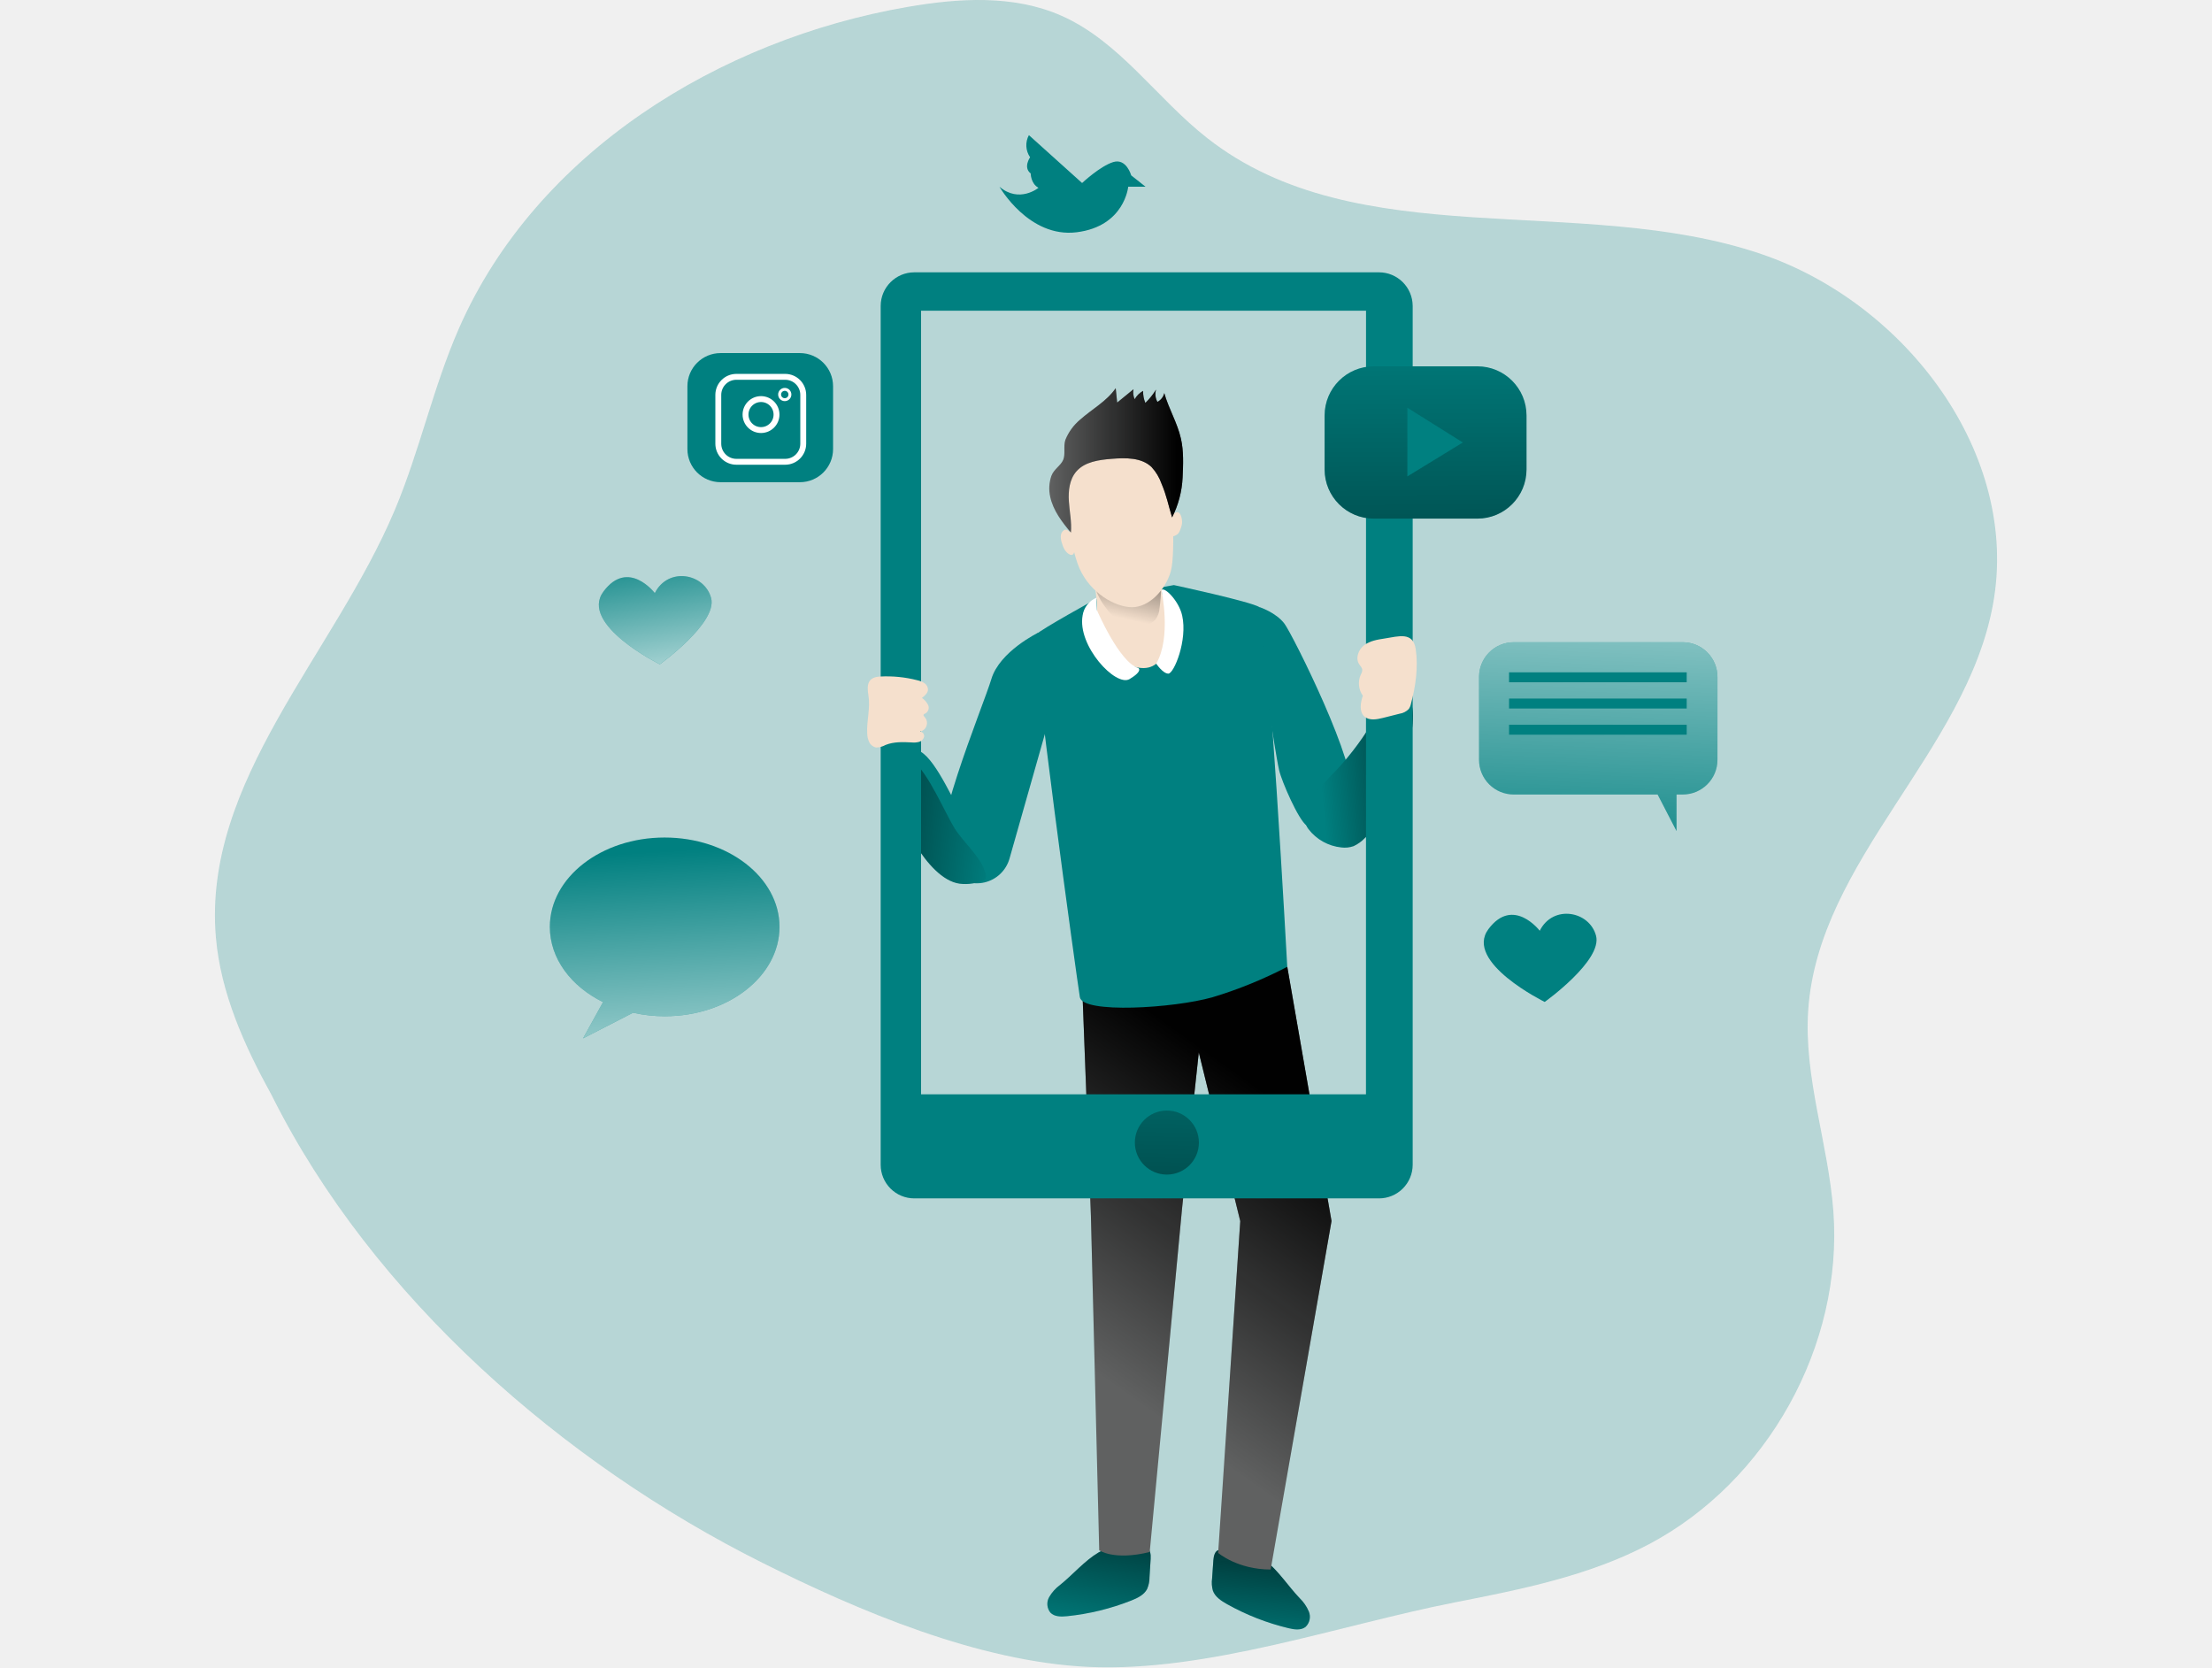
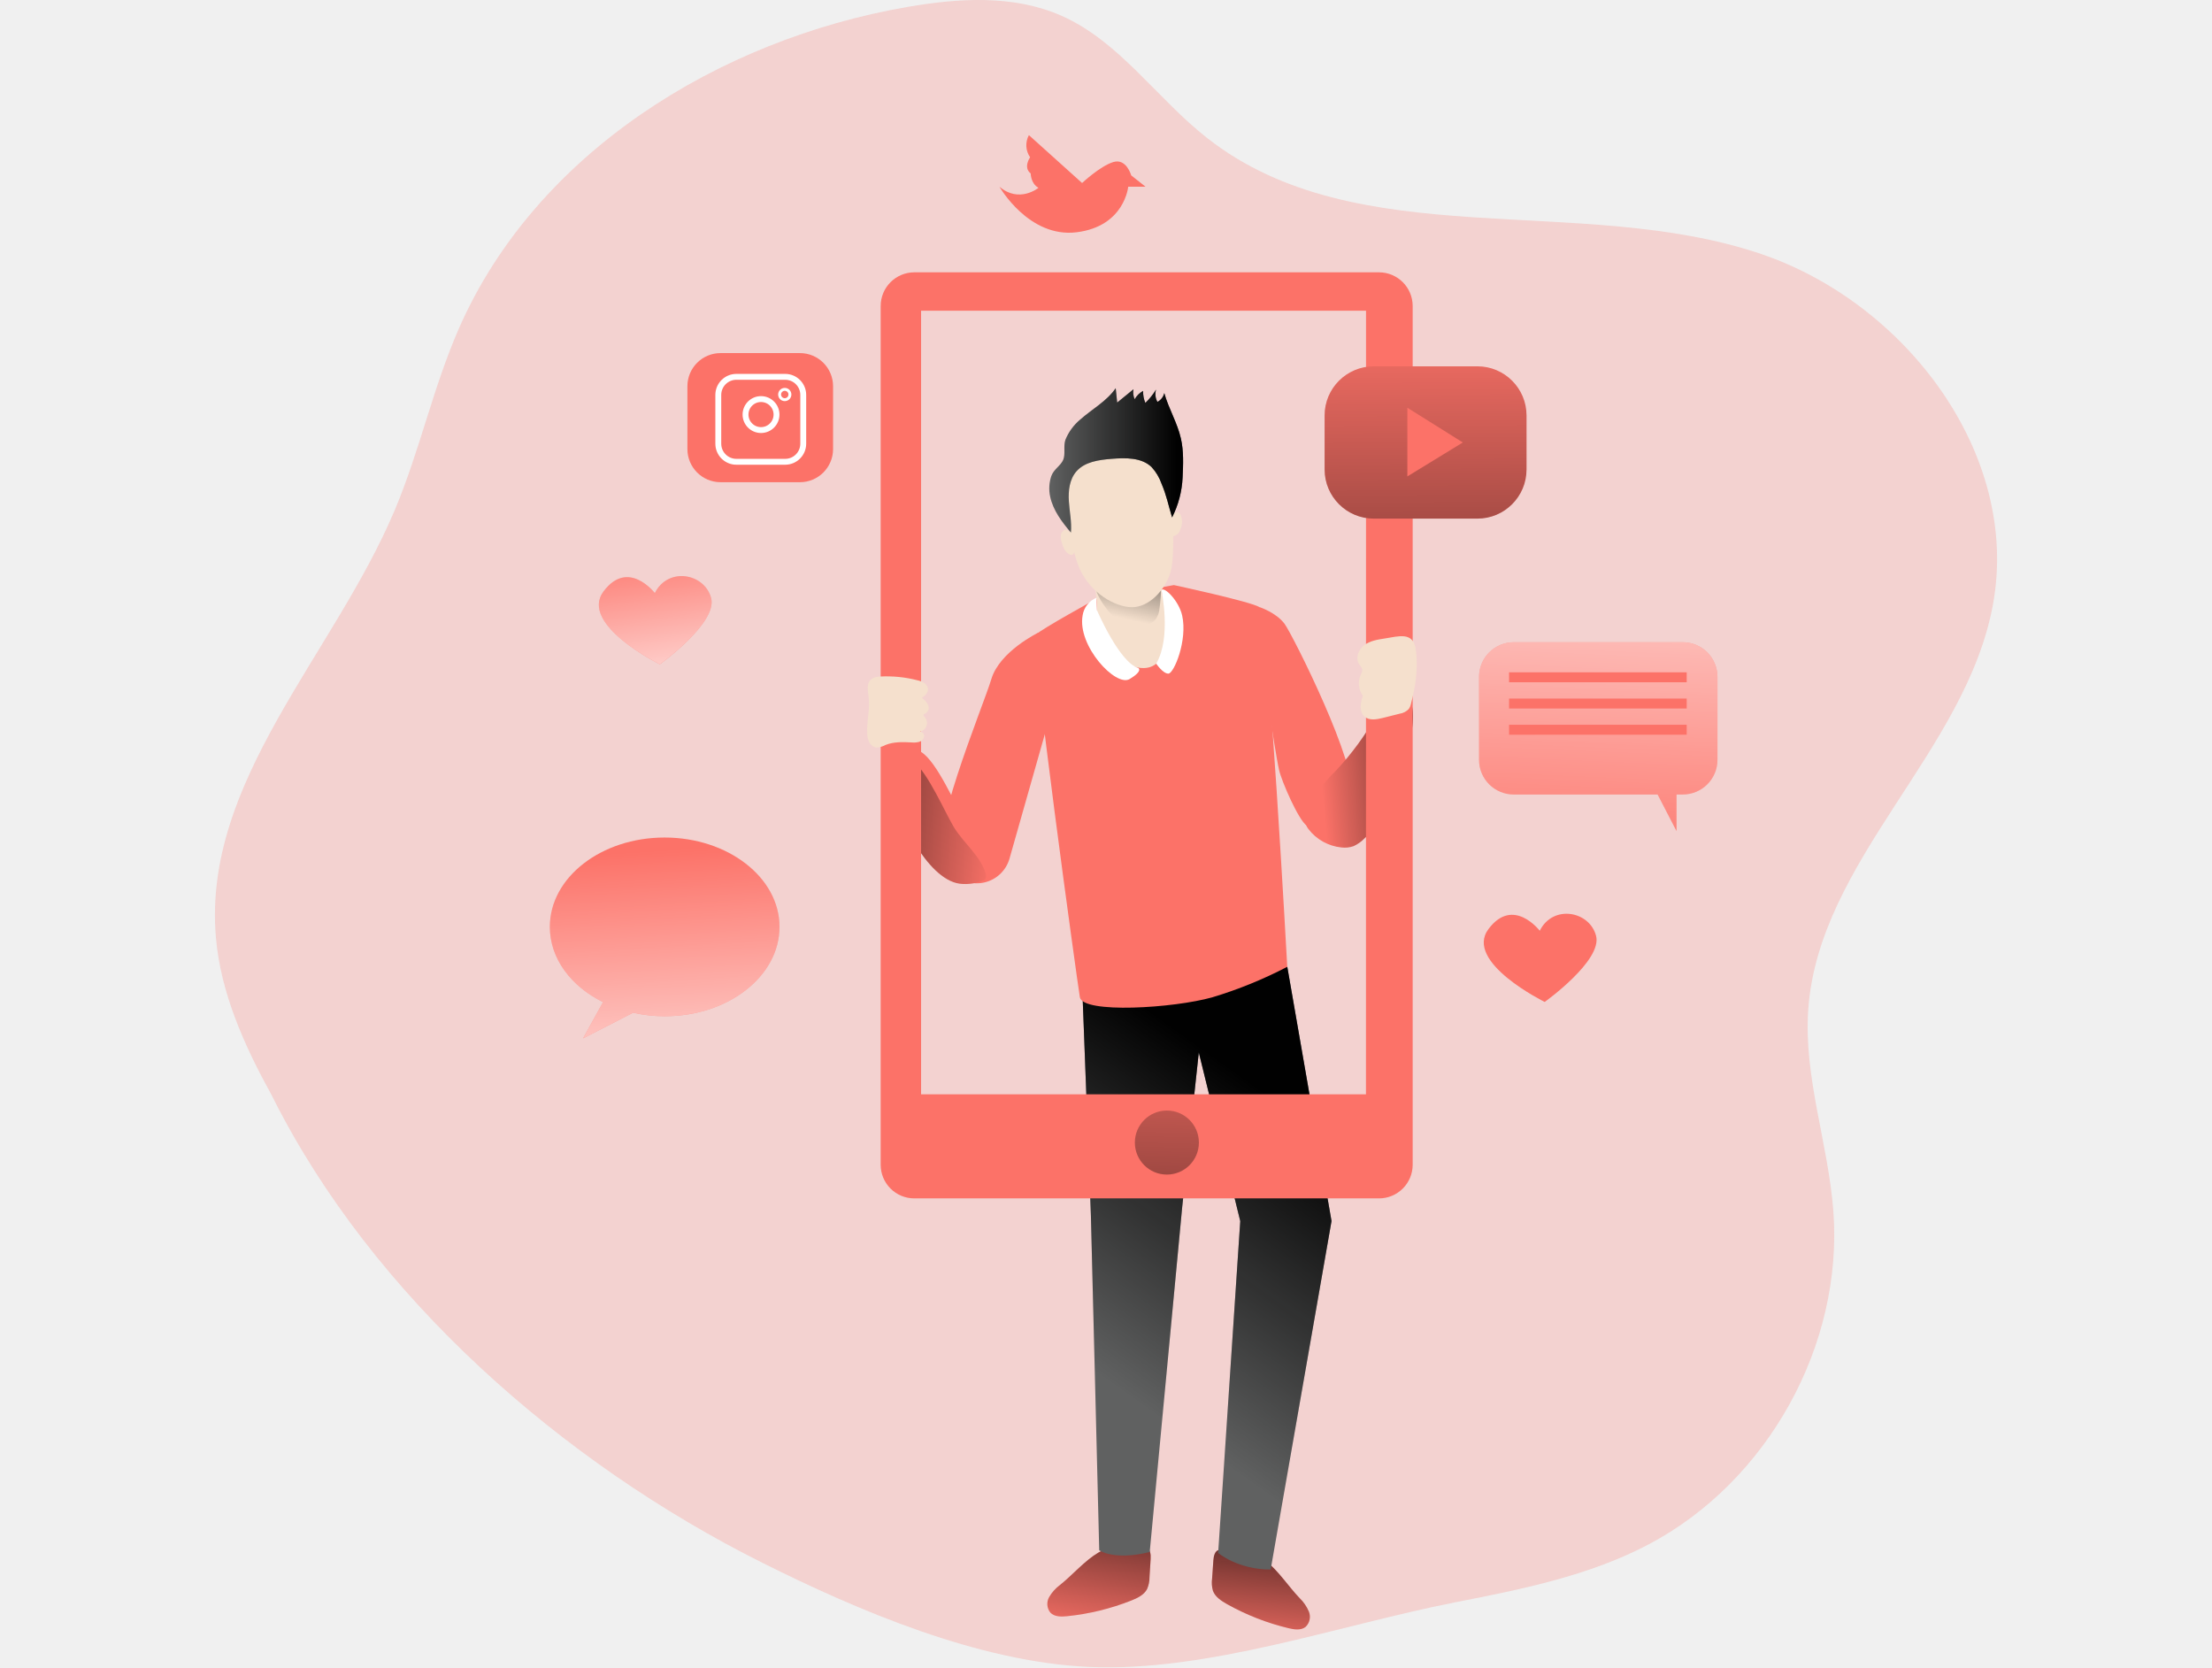
<svg xmlns="http://www.w3.org/2000/svg" xmlns:xlink="http://www.w3.org/1999/xlink" id="Layer_1" data-name="Layer 1" viewBox="0 0 536.1 501.44" width="406" height="306" class="illustration styles_illustrationTablet__1DWOa">
  <defs>
    <linearGradient id="linear-gradient" x1="330.13" y1="500.98" x2="341.33" y2="436.77" gradientUnits="userSpaceOnUse">
      <stop offset="0" stop-color="#010101" stop-opacity="0" />
      <stop offset="0.95" stop-color="#010101" />
    </linearGradient>
    <linearGradient id="linear-gradient-2" x1="379.81" y1="505.74" x2="385.28" y2="448.5" xlink:href="#linear-gradient" />
    <linearGradient id="linear-gradient-3" x1="335.24" y1="423.36" x2="395.29" y2="338.95" xlink:href="#linear-gradient" />
    <linearGradient id="linear-gradient-4" x1="399.4" y1="240.96" x2="450.75" y2="236.18" xlink:href="#linear-gradient" />
    <linearGradient id="linear-gradient-5" x1="303.16" y1="257.76" x2="228.22" y2="248.06" xlink:href="#linear-gradient" />
    <linearGradient id="linear-gradient-6" x1="339.75" y1="193.95" x2="346.84" y2="161.81" xlink:href="#linear-gradient" />
    <linearGradient id="linear-gradient-7" x1="287.67" y1="294.39" x2="283.1" y2="465.43" xlink:href="#linear-gradient" />
    <linearGradient id="linear-gradient-8" x1="317.87" y1="146.47" x2="358.12" y2="146.47" xlink:href="#linear-gradient" />
    <linearGradient id="linear-gradient-9" x1="363.97" y1="95.27" x2="364.96" y2="288.42" xlink:href="#linear-gradient" />
    <linearGradient id="linear-gradient-10" x1="480.79" y1="276.35" x2="487.43" y2="117.06" gradientUnits="userSpaceOnUse">
      <stop offset="0" stop-color="#fff" stop-opacity="0" />
      <stop offset="0.95" stop-color="#fff" />
    </linearGradient>
    <linearGradient id="linear-gradient-11" x1="200.77" y1="263.8" x2="207.24" y2="366.35" xlink:href="#linear-gradient-10" />
    <linearGradient id="linear-gradient-12" x1="196.27" y1="170.43" x2="206.23" y2="232.49" xlink:href="#linear-gradient-10" />
  </defs>
-   <path d="M84,337.39c-8.18-14.83-15.36-30.68-16.8-47.56-4-46.91,35.39-84.92,53.73-128.29,7.56-17.88,11.6-37.12,19.41-54.89,23.19-52.75,78.13-86.78,134.9-96.6,15.44-2.67,31.9-3.68,46.24,2.64,17.56,7.75,28.79,25,43.89,36.81C410.56,85,477.57,65.87,532,84.37c43.48,14.77,78,60.24,69.69,105.41-8.13,44.35-52.46,76.92-55.56,121.9-1.4,20.35,6.05,40.25,7.56,60.59,3,40.32-19.85,81.37-55.62,100.2-18,9.46-38.24,13.49-58.17,17.4-34.84,6.83-74.62,21.07-110.29,19.41-33-1.54-68.93-16.74-98.1-31.34C171.65,448,114.28,398.06,84,337.39Z" transform="translate(-66.87 -7.97)" fill="#008080" opacity="0.24" style="isolation: isolate;" />
-   <path d="M321.12,484.62a12,12,0,0,0-3.31,3.69,4.16,4.16,0,0,0,.39,4.66c1.23,1.27,3.24,1.25,5,1.07a72.41,72.41,0,0,0,19.33-4.72c1.86-.74,3.84-1.68,4.76-3.47a8.88,8.88,0,0,0,.72-3.58l.34-5.51c.08-1.29-.09-2.95-1.33-3.31a2.81,2.81,0,0,0-1-.05c-4,.22-9.82-.59-13.34,1.47C328.49,477.34,324.94,481.56,321.12,484.62Z" transform="translate(-66.87 -7.97)" fill="#008080" />
-   <path d="M393.15,488.59a12.24,12.24,0,0,1,2.8,4.09,4.19,4.19,0,0,1-1,4.57c-1.39,1.1-3.38.81-5.09.4a72.18,72.18,0,0,1-18.53-7.24c-1.75-1-3.59-2.17-4.26-4.06a9,9,0,0,1-.24-3.65l.39-5.51c.09-1.29.48-2.91,1.75-3.1a2.89,2.89,0,0,1,1,.07c3.9.75,9.81.72,13,3.23C386.8,480.4,389.77,485.05,393.15,488.59Z" transform="translate(-66.87 -7.97)" fill="#008080" />
+   <path d="M84,337.39c-8.18-14.83-15.36-30.68-16.8-47.56-4-46.91,35.39-84.92,53.73-128.29,7.56-17.88,11.6-37.12,19.41-54.89,23.19-52.75,78.13-86.78,134.9-96.6,15.44-2.67,31.9-3.68,46.24,2.64,17.56,7.75,28.79,25,43.89,36.81C410.56,85,477.57,65.87,532,84.37c43.48,14.77,78,60.24,69.69,105.41-8.13,44.35-52.46,76.92-55.56,121.9-1.4,20.35,6.05,40.25,7.56,60.59,3,40.32-19.85,81.37-55.62,100.2-18,9.46-38.24,13.49-58.17,17.4-34.84,6.83-74.62,21.07-110.29,19.41-33-1.54-68.93-16.74-98.1-31.34C171.65,448,114.28,398.06,84,337.39Z" transform="translate(-66.87 -7.97)" fill="#fc7268" opacity="0.24" style="isolation: isolate;" />
+   <path d="M321.12,484.62a12,12,0,0,0-3.31,3.69,4.16,4.16,0,0,0,.39,4.66c1.23,1.27,3.24,1.25,5,1.07a72.41,72.41,0,0,0,19.33-4.72c1.86-.74,3.84-1.68,4.76-3.47a8.88,8.88,0,0,0,.72-3.58l.34-5.51c.08-1.29-.09-2.95-1.33-3.31a2.81,2.81,0,0,0-1-.05c-4,.22-9.82-.59-13.34,1.47C328.49,477.34,324.94,481.56,321.12,484.62Z" transform="translate(-66.87 -7.97)" fill="#fc7268" />
+   <path d="M393.15,488.59a12.24,12.24,0,0,1,2.8,4.09,4.19,4.19,0,0,1-1,4.57c-1.39,1.1-3.38.81-5.09.4a72.18,72.18,0,0,1-18.53-7.24c-1.75-1-3.59-2.17-4.26-4.06a9,9,0,0,1-.24-3.65l.39-5.51c.09-1.29.48-2.91,1.75-3.1a2.89,2.89,0,0,1,1,.07c3.9.75,9.81.72,13,3.23C386.8,480.4,389.77,485.05,393.15,488.59Z" transform="translate(-66.87 -7.97)" fill="#fc7268" />
  <path d="M321.12,484.62a12,12,0,0,0-3.31,3.69,4.16,4.16,0,0,0,.39,4.66c1.23,1.27,3.24,1.25,5,1.07a72.41,72.41,0,0,0,19.33-4.72c1.86-.74,3.84-1.68,4.76-3.47a8.88,8.88,0,0,0,.72-3.58l.34-5.51c.08-1.29-.09-2.95-1.33-3.31a2.81,2.81,0,0,0-1-.05c-4,.22-9.82-.59-13.34,1.47C328.49,477.34,324.94,481.56,321.12,484.62Z" transform="translate(-66.87 -7.97)" fill="url(#linear-gradient)" />
  <path d="M393.15,488.59a12.24,12.24,0,0,1,2.8,4.09,4.19,4.19,0,0,1-1,4.57c-1.39,1.1-3.38.81-5.09.4a72.18,72.18,0,0,1-18.53-7.24c-1.75-1-3.59-2.17-4.26-4.06a9,9,0,0,1-.24-3.65l.39-5.51c.09-1.29.48-2.91,1.75-3.1a2.89,2.89,0,0,1,1,.07c3.9.75,9.81.72,13,3.23C386.8,480.4,389.77,485.05,393.15,488.59Z" transform="translate(-66.87 -7.97)" fill="url(#linear-gradient-2)" />
  <path d="M327.89,307.85l2.49,65.71,2.5,100.65s4.4,3.18,15.19.52l9.76-103.67,5-46.58,12.47,50.74L368.65,475s5.82,5,15.8,5l18.3-104.81L389.44,298.7Z" transform="translate(-66.87 -7.97)" fill="#606161" />
  <path d="M327.89,307.85l2.49,65.71,2.5,100.65s4.37,1.35,15.19.52l9.76-103.67,5-46.58,12.47,50.74L368.65,475s5.82,5,15.8,5l18.3-104.81L389.44,298.7Z" transform="translate(-66.87 -7.97)" fill="url(#linear-gradient-3)" />
-   <path d="M332.05,188.06s-16.44,9-18.3,10.82c-1.67,1.66,12.47,104,13.31,109s28.28,3.32,39.92,0a129.08,129.08,0,0,0,22.46-9.15s-5.82-106.48-8.31-108.14-25.79-6.66-25.79-6.66Z" transform="translate(-66.87 -7.97)" fill="#008080" />
-   <path d="M381.13,190.56s5,1.66,7.48,5,22.46,43.25,20,51.57-10.82,10.82-13.31,9.15S387.78,243,387,239.64s-2.44-14.29-2.44-14.29Z" transform="translate(-66.87 -7.97)" fill="#008080" />
-   <path d="M405.74,262.84a8,8,0,0,0,3.67-.41,11.15,11.15,0,0,0,3.33-2.39,40.31,40.31,0,0,0,5.43-5.73,31.45,31.45,0,0,0,3.31-6.09,71.45,71.45,0,0,0,5.54-21.5c.31-3.13.38-6.41-.95-9.25a2.77,2.77,0,0,0-.8-1.1,2.49,2.49,0,0,0-2-.26c-3.44.7-5.42,4.21-7.15,7.27a85.38,85.38,0,0,1-11.86,16.16,73.88,73.88,0,0,0-6.44,7.27c-2.11,3-4.54,7.26-2,10.52A14.29,14.29,0,0,0,405.74,262.84Z" transform="translate(-66.87 -7.97)" fill="#008080" />
+   <path d="M332.05,188.06s-16.44,9-18.3,10.82c-1.67,1.66,12.47,104,13.31,109s28.28,3.32,39.92,0a129.08,129.08,0,0,0,22.46-9.15s-5.82-106.48-8.31-108.14-25.79-6.66-25.79-6.66Z" transform="translate(-66.87 -7.97)" fill="#fc7268" />
+   <path d="M381.13,190.56s5,1.66,7.48,5,22.46,43.25,20,51.57-10.82,10.82-13.31,9.15S387.78,243,387,239.64s-2.44-14.29-2.44-14.29Z" transform="translate(-66.87 -7.97)" fill="#fc7268" />
+   <path d="M405.74,262.84a8,8,0,0,0,3.67-.41,11.15,11.15,0,0,0,3.33-2.39,40.31,40.31,0,0,0,5.43-5.73,31.45,31.45,0,0,0,3.31-6.09,71.45,71.45,0,0,0,5.54-21.5c.31-3.13.38-6.41-.95-9.25a2.77,2.77,0,0,0-.8-1.1,2.49,2.49,0,0,0-2-.26c-3.44.7-5.42,4.21-7.15,7.27a85.38,85.38,0,0,1-11.86,16.16,73.88,73.88,0,0,0-6.44,7.27c-2.11,3-4.54,7.26-2,10.52A14.29,14.29,0,0,0,405.74,262.84Z" transform="translate(-66.87 -7.97)" fill="#fc7268" />
  <path d="M405.74,262.84a8,8,0,0,0,3.67-.41,11.15,11.15,0,0,0,3.33-2.39,40.31,40.31,0,0,0,5.43-5.73,31.45,31.45,0,0,0,3.31-6.09,71.45,71.45,0,0,0,5.54-21.5c.31-3.13.38-6.41-.95-9.25a2.77,2.77,0,0,0-.8-1.1,2.49,2.49,0,0,0-2-.26c-3.44.7-5.42,4.21-7.15,7.27a85.38,85.38,0,0,1-11.86,16.16,73.88,73.88,0,0,0-6.44,7.27c-2.11,3-4.54,7.26-2,10.52A14.29,14.29,0,0,0,405.74,262.84Z" transform="translate(-66.87 -7.97)" fill="url(#linear-gradient-4)" />
-   <path d="M314.53,198.25s-11.6,5.62-14.09,13.94-20,49.9-14.14,55.73c.5.5,1.25,1.32,2.16,2.32a10.23,10.23,0,0,0,17.44-4.06l10.71-37.71S319.47,204.28,314.53,198.25Z" transform="translate(-66.87 -7.97)" fill="#008080" />
-   <path d="M301.88,269.84a2.67,2.67,0,0,1-1.07,1.3,10.28,10.28,0,0,1-2.22,1.29l0,.05a13.72,13.72,0,0,1-7.7,1.25c-5.14-.69-9.92-6.3-13.17-11.54-.55-.89-.51-2.93-.88-3.9a5.65,5.65,0,0,1-.28-2.64c.24-5.15-.23-13.36.24-18.88a9.14,9.14,0,0,1,.09-1.2c.09-.79.32-1.72,1-1.86a1.87,1.87,0,0,1,1.3.33c4.91,2.87,10.38,16.13,13.45,21,2.78,4.32,7.69,8.3,9.18,13.27A2.45,2.45,0,0,1,301.88,269.84Z" transform="translate(-66.87 -7.97)" fill="#008080" />
+   <path d="M314.53,198.25s-11.6,5.62-14.09,13.94-20,49.9-14.14,55.73c.5.5,1.25,1.32,2.16,2.32a10.23,10.23,0,0,0,17.44-4.06l10.71-37.71S319.47,204.28,314.53,198.25Z" transform="translate(-66.87 -7.97)" fill="#fc7268" />
+   <path d="M301.88,269.84a2.67,2.67,0,0,1-1.07,1.3,10.28,10.28,0,0,1-2.22,1.29l0,.05a13.72,13.72,0,0,1-7.7,1.25c-5.14-.69-9.92-6.3-13.17-11.54-.55-.89-.51-2.93-.88-3.9a5.65,5.65,0,0,1-.28-2.64c.24-5.15-.23-13.36.24-18.88a9.14,9.14,0,0,1,.09-1.2c.09-.79.32-1.72,1-1.86a1.87,1.87,0,0,1,1.3.33c4.91,2.87,10.38,16.13,13.45,21,2.78,4.32,7.69,8.3,9.18,13.27A2.45,2.45,0,0,1,301.88,269.84Z" transform="translate(-66.87 -7.97)" fill="#fc7268" />
  <path d="M298.73,272.06c-.05.14-.1.28-.14.37l0,.05a13.72,13.72,0,0,1-7.7,1.25c-5.14-.69-9.92-6.3-13.17-11.54-.55-.89-.51-2.93-.88-3.9a5.65,5.65,0,0,1-.28-2.64c.24-5.15-.23-13.36.24-18.88,4.73,3.67,9.78,15.86,12.7,20.5,2.78,4.31,7.7,8.3,9.18,13.26A2.54,2.54,0,0,1,298.73,272.06Z" transform="translate(-66.87 -7.97)" fill="url(#linear-gradient-5)" />
  <path d="M330.38,178.08s2.5,10.81,1.67,15,5.82,15.81,14.14,15.81,8.32-14.14,8.32-15.81-3.5-5.16-2.67-9.32S331.22,173.09,330.38,178.08Z" transform="translate(-66.87 -7.97)" fill="#f5e0cd" />
  <path d="M335,190.92a14.3,14.3,0,0,0,2.93,3.15,11.28,11.28,0,0,0,6.84,2.13,6.88,6.88,0,0,0,4.87-1.72,6.2,6.2,0,0,0,1.38-3.58,48.46,48.46,0,0,0,.48-6.59c0-1-.2-2.32-1.37-2.71a4.11,4.11,0,0,0-1.91,0,51,51,0,0,1-11.31.54c-2.6-.17-6.08-.92-5.47,1.91A19.42,19.42,0,0,0,335,190.92Z" transform="translate(-66.87 -7.97)" fill="url(#linear-gradient-6)" />
  <path d="M332.21,191.5s6.7,15.69,12.42,17.36c0,0,1.56.83-2.6,3.33s-15.81-10-14.14-19.14a6.86,6.86,0,0,1,4.14-5.31Z" transform="translate(-66.87 -7.97)" fill="#fff" />
  <path d="M351.59,185.44s3.1,14.16-1.57,22.12c0,0,2,3,3.66,3s5.82-10,4.15-17.47C356.86,188.68,352.42,184.25,351.59,185.44Z" transform="translate(-66.87 -7.97)" fill="#fff" />
  <path d="M310.42,254.61" transform="translate(-66.87 -7.97)" fill="none" stroke="#000" stroke-miterlimit="10" stroke-width="2.1" />
  <path d="M354.41,152.32s1.66,21.63,0,27.46-6.66,10.81-11.65,10.81-12.48-4.16-15.8-11.65-5-25.78-4.16-28.28,5.85-10.36,19.13-9.15C351.08,142.34,354.41,149,354.41,152.32Z" transform="translate(-66.87 -7.97)" fill="#f5e0cd" />
  <path d="M357.77,165.54a7.91,7.91,0,0,1-.51,1.72,3.4,3.4,0,0,1-.63,1.19,3.36,3.36,0,0,1-1.51.81,1.32,1.32,0,0,1-.73.08c-1.63-.45-1.43-4.53-.61-5.64.45-.6,2.08-1.9,2.8-1.67C357.65,162.36,357.9,164.68,357.77,165.54Z" transform="translate(-66.87 -7.97)" fill="#f5e0cd" />
  <path d="M323.66,167.65a1.51,1.51,0,0,0-.77-.4,1.06,1.06,0,0,0-.62.17,2.15,2.15,0,0,0-.94,1.66,5.25,5.25,0,0,0,.26,2c.4,1.44,1.05,3,2.4,3.64a.93.93,0,0,0,1,0,1,1,0,0,0,.28-.48,9.3,9.3,0,0,0,.78-3.72C325.89,169.37,324.52,168.36,323.66,167.65Z" transform="translate(-66.87 -7.97)" fill="#f5e0cd" />
-   <path d="M417,89.87H277.26A10.13,10.13,0,0,0,267.15,100V358.27a10.1,10.1,0,0,0,10.11,10.11H417a10.12,10.12,0,0,0,10.16-10.11V100A10.14,10.14,0,0,0,417,89.87Zm-3.89,247.21H279.3V101.41H413.13Z" transform="translate(-66.87 -7.97)" fill="#008080" />
+   <path d="M417,89.87H277.26A10.13,10.13,0,0,0,267.15,100V358.27a10.1,10.1,0,0,0,10.11,10.11H417a10.12,10.12,0,0,0,10.16-10.11V100A10.14,10.14,0,0,0,417,89.87Zm-3.89,247.21H279.3V101.41H413.13Z" transform="translate(-66.87 -7.97)" fill="#fc7268" />
  <circle cx="286.36" cy="343.62" r="9.63" fill="url(#linear-gradient-7)" />
  <path d="M335.28,193.49a10.16,10.16,0,0,0,2.18,3.06,6.7,6.7,0,0,0,4.86,1.44,5.15,5.15,0,0,0,2.77-.89,7.57,7.57,0,0,0,1.39-1.54,32.92,32.92,0,0,0,4.42-7,7.48,7.48,0,0,0,.69-3.1,3.54,3.54,0,0,0-1.32-2.78,5.08,5.08,0,0,0-2.45-.7,33.19,33.19,0,0,0-7.65-.11c-2.16.28-6.2,1.11-7.32,3.41S334.25,191.52,335.28,193.49Z" transform="translate(-66.87 -7.97)" fill="none" />
  <path d="M267,211.43a37.13,37.13,0,0,1,11.21,1.13,6.22,6.22,0,0,1,2.08.85,2.4,2.4,0,0,1,1.09,1.87c0,1.1-.95,1.92-1.82,2.58a5.75,5.75,0,0,1,1.87,2.15,2,2,0,0,1-.76,2.49c-.24.11-.55.19-.62.44s.15.48.32.67A2.65,2.65,0,0,1,279,228a1.33,1.33,0,0,1,1.2,1.58,2.14,2.14,0,0,1-1.54,1.52,6.34,6.34,0,0,1-2.26.15c-2.62-.14-5.34-.22-7.78.76a6,6,0,0,1-2.79.77,2.89,2.89,0,0,1-2.1-1.56,6.4,6.4,0,0,1-.63-2.63c-.22-3.82,1-7.67.37-11.45C262.93,214,263.17,211.62,267,211.43Z" transform="translate(-66.87 -7.97)" fill="#f5e0cd" />
  <path d="M418.7,200c-2.14.33-4.39.69-6.12,2s-2.7,3.89-1.53,5.71c.36.56.91,1.06.95,1.72a3,3,0,0,1-.45,1.43,6.42,6.42,0,0,0,.62,6.35c-.72,2.11-1.17,4.8.5,6.27,1.45,1.27,3.67.87,5.54.4l5-1.26a4.79,4.79,0,0,0,2.79-1.43,4.43,4.43,0,0,0,.65-1.57c1.39-5.15,2.23-11.08,1.43-16.41S423,199.33,418.7,200Z" transform="translate(-66.87 -7.97)" fill="#f5e0cd" />
  <path d="M327.11,134.2c3.58-3.19,8-5.52,10.73-9.48l.44,4.32,4.91-4a5,5,0,0,0,.35,3,6.41,6.41,0,0,1,2.55-2.51,8.33,8.33,0,0,0,.67,3.62,21.07,21.07,0,0,0,3.21-4,4.84,4.84,0,0,0,.41,3.69,4,4,0,0,0,2.07-2.65c1.31,4.68,3.93,8.93,5,13.67.87,3.82.69,7.8.51,11.72a29.67,29.67,0,0,1-3.16,12c-1.14-3.72-1.65-6.57-3.18-10.15a14.48,14.48,0,0,0-3-5c-3-2.89-7.77-2.81-12-2.47-3.85.31-8.08.88-10.61,3.79-2.07,2.39-2.46,5.8-2.26,8.95s.9,6.29.62,9.44c-2.72-3.2-5.36-6.68-6.24-10.78a11.52,11.52,0,0,1,.35-6.24c.74-2.06,2.84-3.1,3.57-4.86s0-4.05.65-6A15.53,15.53,0,0,1,327.11,134.2Z" transform="translate(-66.87 -7.97)" fill="#606161" />
  <path d="M327.11,134.2c3.58-3.19,8-5.52,10.73-9.48l.44,4.32,4.91-4a5,5,0,0,0,.35,3,6.41,6.41,0,0,1,2.55-2.51,8.33,8.33,0,0,0,.67,3.62,21.07,21.07,0,0,0,3.21-4,4.84,4.84,0,0,0,.41,3.69,4,4,0,0,0,2.07-2.65c1.31,4.68,3.93,8.93,5,13.67.87,3.82.69,7.8.51,11.72a29.67,29.67,0,0,1-3.16,12c-1.14-3.72-1.65-6.57-3.18-10.15a14.48,14.48,0,0,0-3-5c-3-2.89-7.77-2.81-12-2.47-3.85.31-8.08.88-10.61,3.79-2.07,2.39-2.46,5.8-2.26,8.95s.9,6.29.62,9.44c-2.72-3.2-5.36-6.68-6.24-10.78a11.52,11.52,0,0,1,.35-6.24c.74-2.06,2.84-3.1,3.57-4.86s0-4.05.65-6A15.53,15.53,0,0,1,327.11,134.2Z" transform="translate(-66.87 -7.97)" fill="url(#linear-gradient-8)" />
-   <rect x="333.8" y="110.17" width="60.73" height="45.8" rx="14.78" fill="#008080" />
+   <rect x="333.8" y="110.17" width="60.73" height="45.8" rx="14.78" fill="#fc7268" />
  <rect x="333.8" y="110.17" width="60.73" height="45.8" rx="14.78" fill="url(#linear-gradient-9)" />
-   <polygon points="358.69 122.62 375.37 133.07 358.69 143.28 358.69 122.62" fill="#008080" />
-   <path d="M518.83,211.55v24.93a10.43,10.43,0,0,1-10.43,10.43h-1.88v11l-5.69-11H457.55a10.42,10.42,0,0,1-10.43-10.43V211.55a10.42,10.42,0,0,1,10.43-10.43H508.4A10.42,10.42,0,0,1,518.83,211.55Z" transform="translate(-66.87 -7.97)" fill="#008080" />
+   <polygon points="358.69 122.62 375.37 133.07 358.69 143.28 358.69 122.62" fill="#fc7268" />
+   <path d="M518.83,211.55v24.93a10.43,10.43,0,0,1-10.43,10.43h-1.88v11l-5.69-11H457.55a10.42,10.42,0,0,1-10.43-10.43V211.55a10.42,10.42,0,0,1,10.43-10.43H508.4A10.42,10.42,0,0,1,518.83,211.55Z" transform="translate(-66.87 -7.97)" fill="#fc7268" />
  <path d="M518.83,211.55v24.93a10.43,10.43,0,0,1-10.43,10.43h-1.88v11l-5.69-11H457.55a10.42,10.42,0,0,1-10.43-10.43V211.55a10.42,10.42,0,0,1,10.43-10.43H508.4A10.42,10.42,0,0,1,518.83,211.55Z" transform="translate(-66.87 -7.97)" fill="url(#linear-gradient-10)" />
-   <rect x="389.28" y="202.2" width="53.43" height="2.99" fill="#008080" />
-   <rect x="389.28" y="210.09" width="53.43" height="2.99" fill="#008080" />
-   <rect x="389.28" y="217.97" width="53.43" height="2.99" fill="#008080" />
-   <path d="M236.72,286.72c0,14.86-15.45,26.88-34.51,26.88a42.13,42.13,0,0,1-9.51-1.06l-15.06,7.71,6-10.9c-9.61-4.73-16-13.08-16-22.63,0-14.85,15.45-26.87,34.51-26.87S236.72,271.87,236.72,286.72Z" transform="translate(-66.87 -7.97)" fill="#008080" />
+   <rect x="389.28" y="202.2" width="53.43" height="2.99" fill="#fc7268" />
+   <rect x="389.28" y="210.09" width="53.43" height="2.99" fill="#fc7268" />
+   <rect x="389.28" y="217.97" width="53.43" height="2.99" fill="#fc7268" />
+   <path d="M236.72,286.72c0,14.86-15.45,26.88-34.51,26.88a42.13,42.13,0,0,1-9.51-1.06l-15.06,7.71,6-10.9c-9.61-4.73-16-13.08-16-22.63,0-14.85,15.45-26.87,34.51-26.87S236.72,271.87,236.72,286.72Z" transform="translate(-66.87 -7.97)" fill="#fc7268" />
  <path d="M236.72,286.72c0,14.86-15.45,26.88-34.51,26.88a42.13,42.13,0,0,1-9.51-1.06l-15.06,7.71,6-10.9c-9.61-4.73-16-13.08-16-22.63,0-14.85,15.45-26.87,34.51-26.87S236.72,271.87,236.72,286.72Z" transform="translate(-66.87 -7.97)" fill="url(#linear-gradient-11)" />
-   <path d="M465.38,287.89s-8-10.45-15.43-.5,16.92,21.91,16.92,21.91,17.43-12.45,15.44-19.92S469.36,279.93,465.38,287.89Z" transform="translate(-66.87 -7.97)" fill="#008080" />
-   <path d="M199.22,186.34s-8-10.45-15.43-.5,16.93,21.91,16.93,21.91,17.42-12.45,15.43-19.92S203.21,178.38,199.22,186.34Z" transform="translate(-66.87 -7.97)" fill="#008080" />
+   <path d="M465.38,287.89s-8-10.45-15.43-.5,16.92,21.91,16.92,21.91,17.43-12.45,15.44-19.92S469.36,279.93,465.38,287.89Z" transform="translate(-66.87 -7.97)" fill="#fc7268" />
+   <path d="M199.22,186.34s-8-10.45-15.43-.5,16.93,21.91,16.93,21.91,17.42-12.45,15.43-19.92S203.21,178.38,199.22,186.34Z" transform="translate(-66.87 -7.97)" fill="#fc7268" />
  <path d="M199.22,186.34s-8-10.45-15.43-.5,16.93,21.91,16.93,21.91,17.42-12.45,15.43-19.92S203.21,178.38,199.22,186.34Z" transform="translate(-66.87 -7.97)" fill="url(#linear-gradient-12)" />
-   <rect x="142.15" y="106.19" width="43.81" height="38.83" rx="9.97" fill="#008080" />
+   <rect x="142.15" y="106.19" width="43.81" height="38.83" rx="9.97" fill="#fc7268" />
  <rect x="151.44" y="113.33" width="25.55" height="25.55" rx="5.44" fill="none" stroke="#fff" stroke-miterlimit="10" stroke-width="1.77" />
  <circle cx="164.29" cy="124.68" r="4.66" fill="none" stroke="#fff" stroke-miterlimit="10" stroke-width="1.77" />
  <circle cx="171.43" cy="118.65" r="1.55" fill="none" stroke="#fff" stroke-miterlimit="10" stroke-width="0.88" />
-   <path d="M302.88,64.13s8.82,15.49,23.23,13.69S341.6,64.13,341.6,64.13h5.22l-4.32-3.42s-1.44-5.22-5.4-4-9.37,6.3-9.37,6.3l-16-14.4a6.34,6.34,0,0,0,.36,6.66s-2.16,3.06.18,4.86c0,0,0,3.06,2.34,4.32C314.58,64.49,308.82,69.18,302.88,64.13Z" transform="translate(-66.87 -7.97)" fill="#008080" />
+   <path d="M302.88,64.13s8.82,15.49,23.23,13.69S341.6,64.13,341.6,64.13h5.22l-4.32-3.42s-1.44-5.22-5.4-4-9.37,6.3-9.37,6.3l-16-14.4a6.34,6.34,0,0,0,.36,6.66s-2.16,3.06.18,4.86c0,0,0,3.06,2.34,4.32C314.58,64.49,308.82,69.18,302.88,64.13Z" transform="translate(-66.87 -7.97)" fill="#fc7268" />
</svg>
